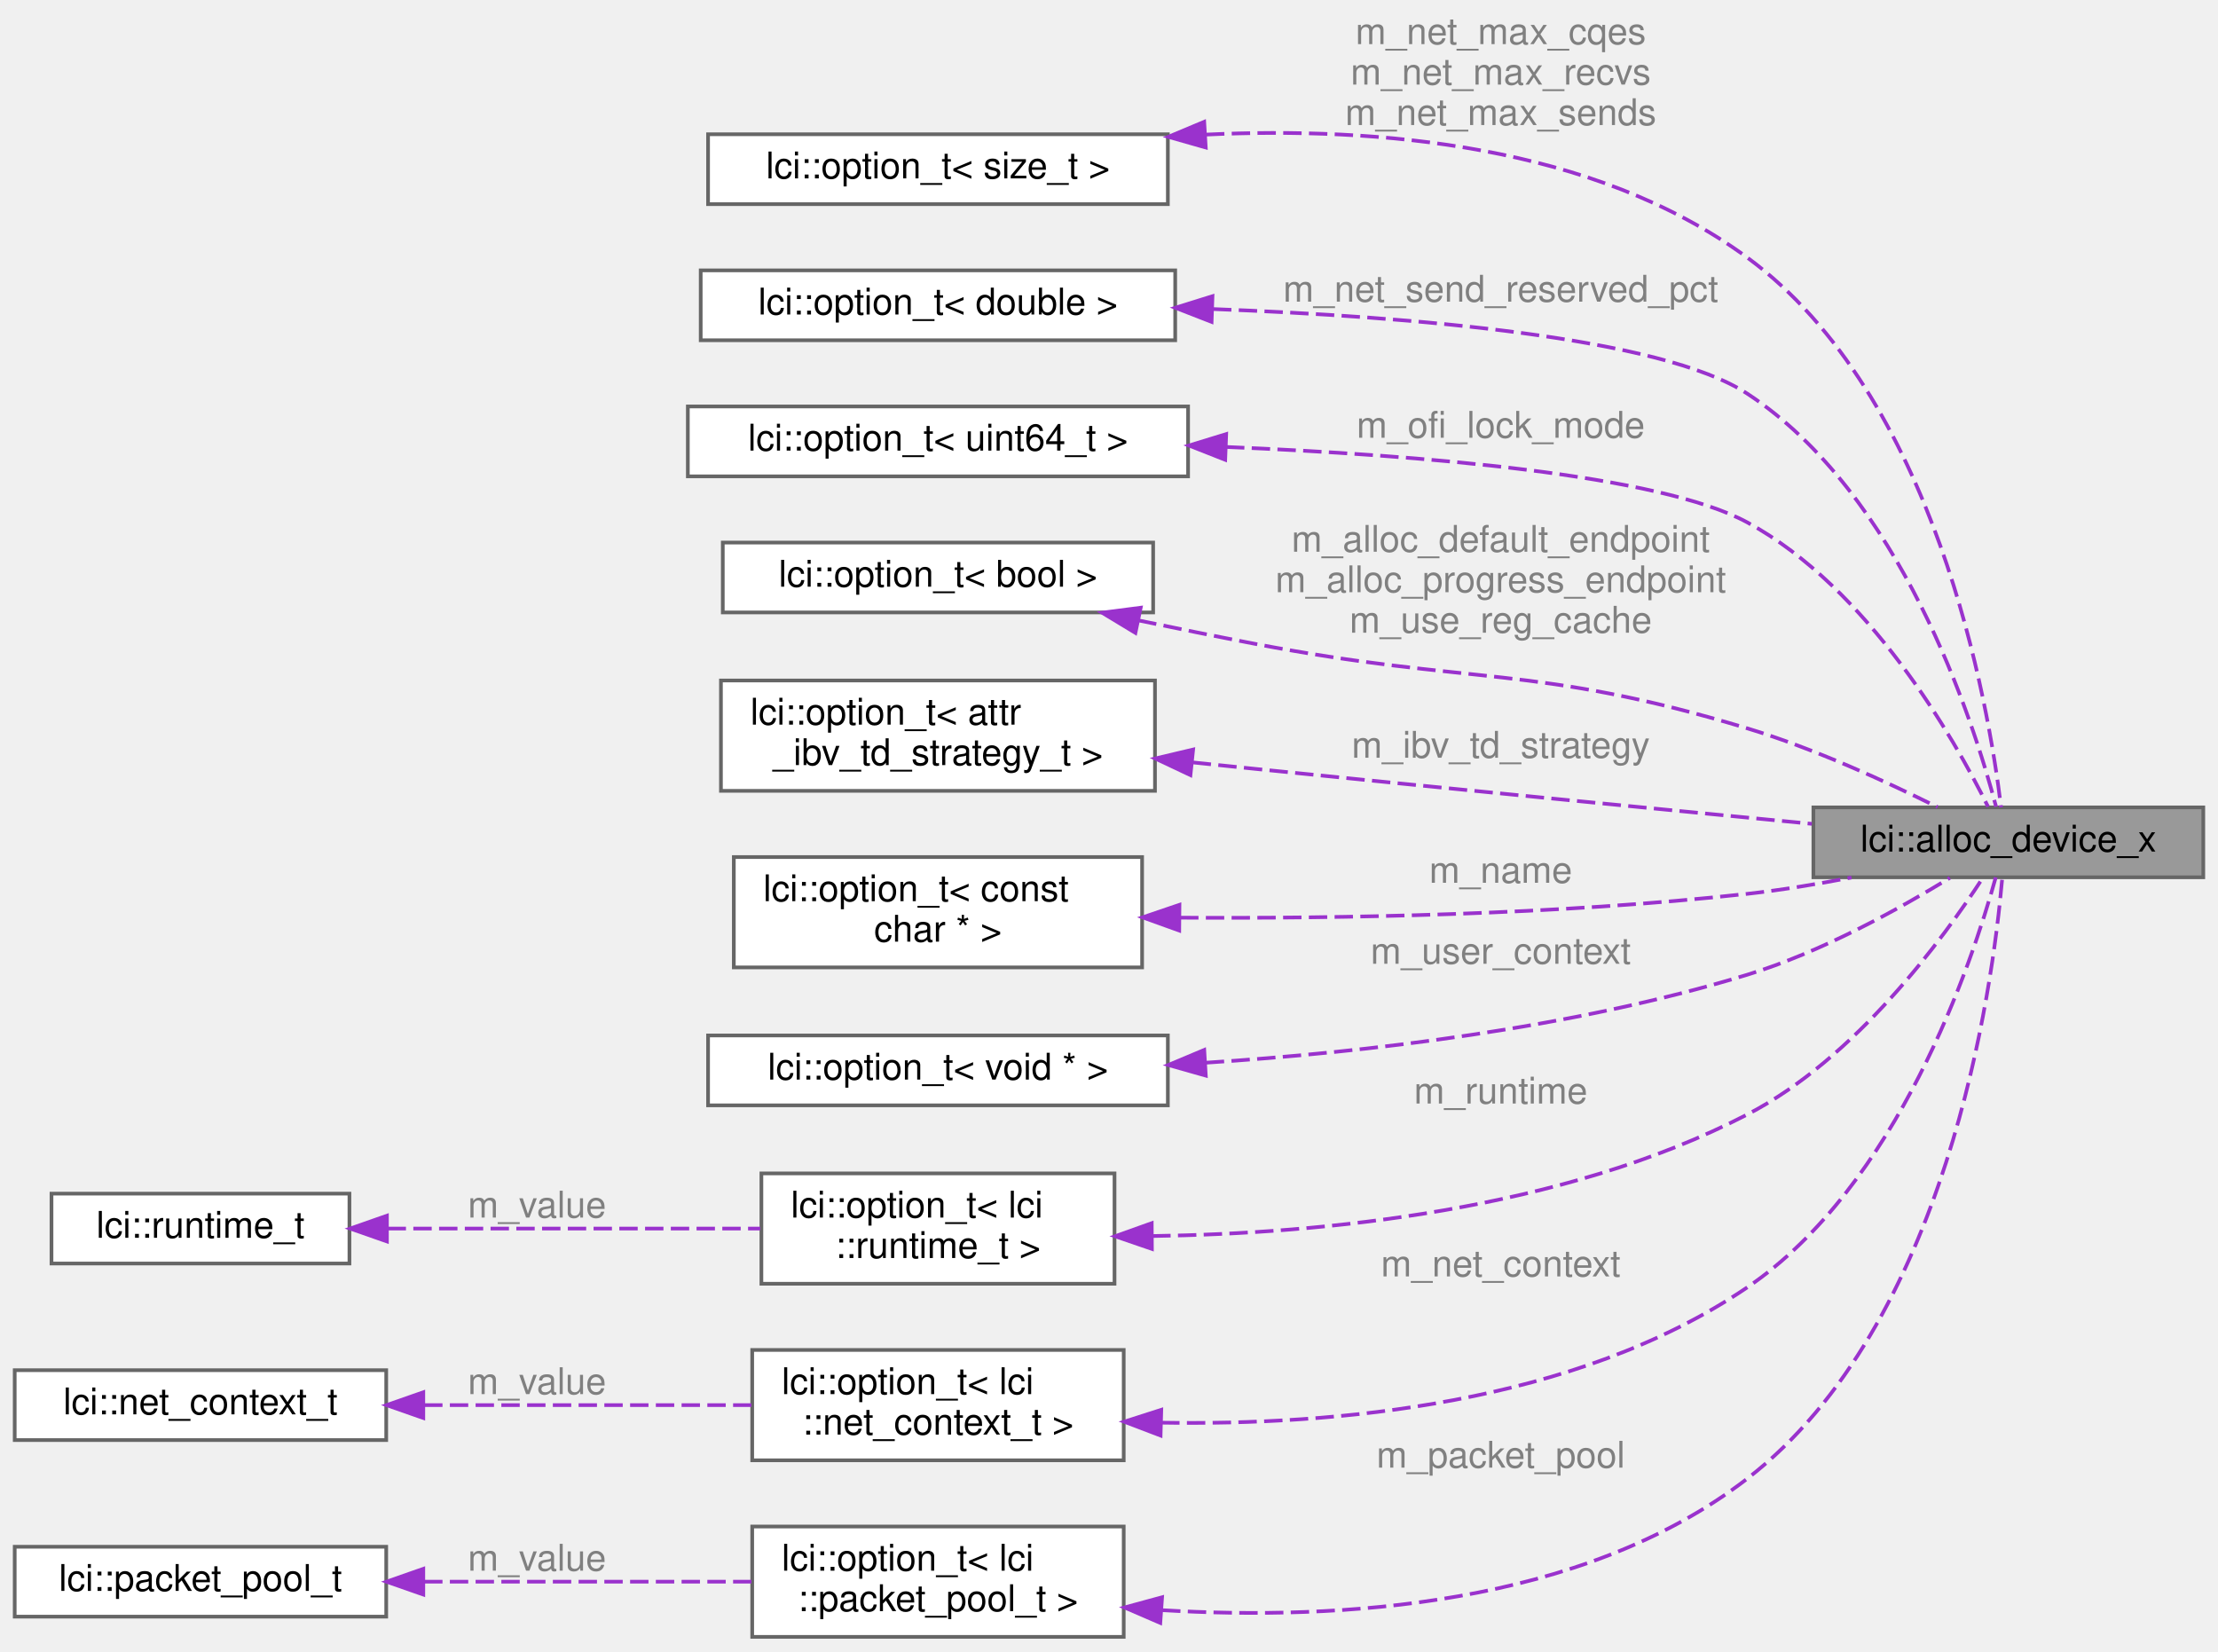
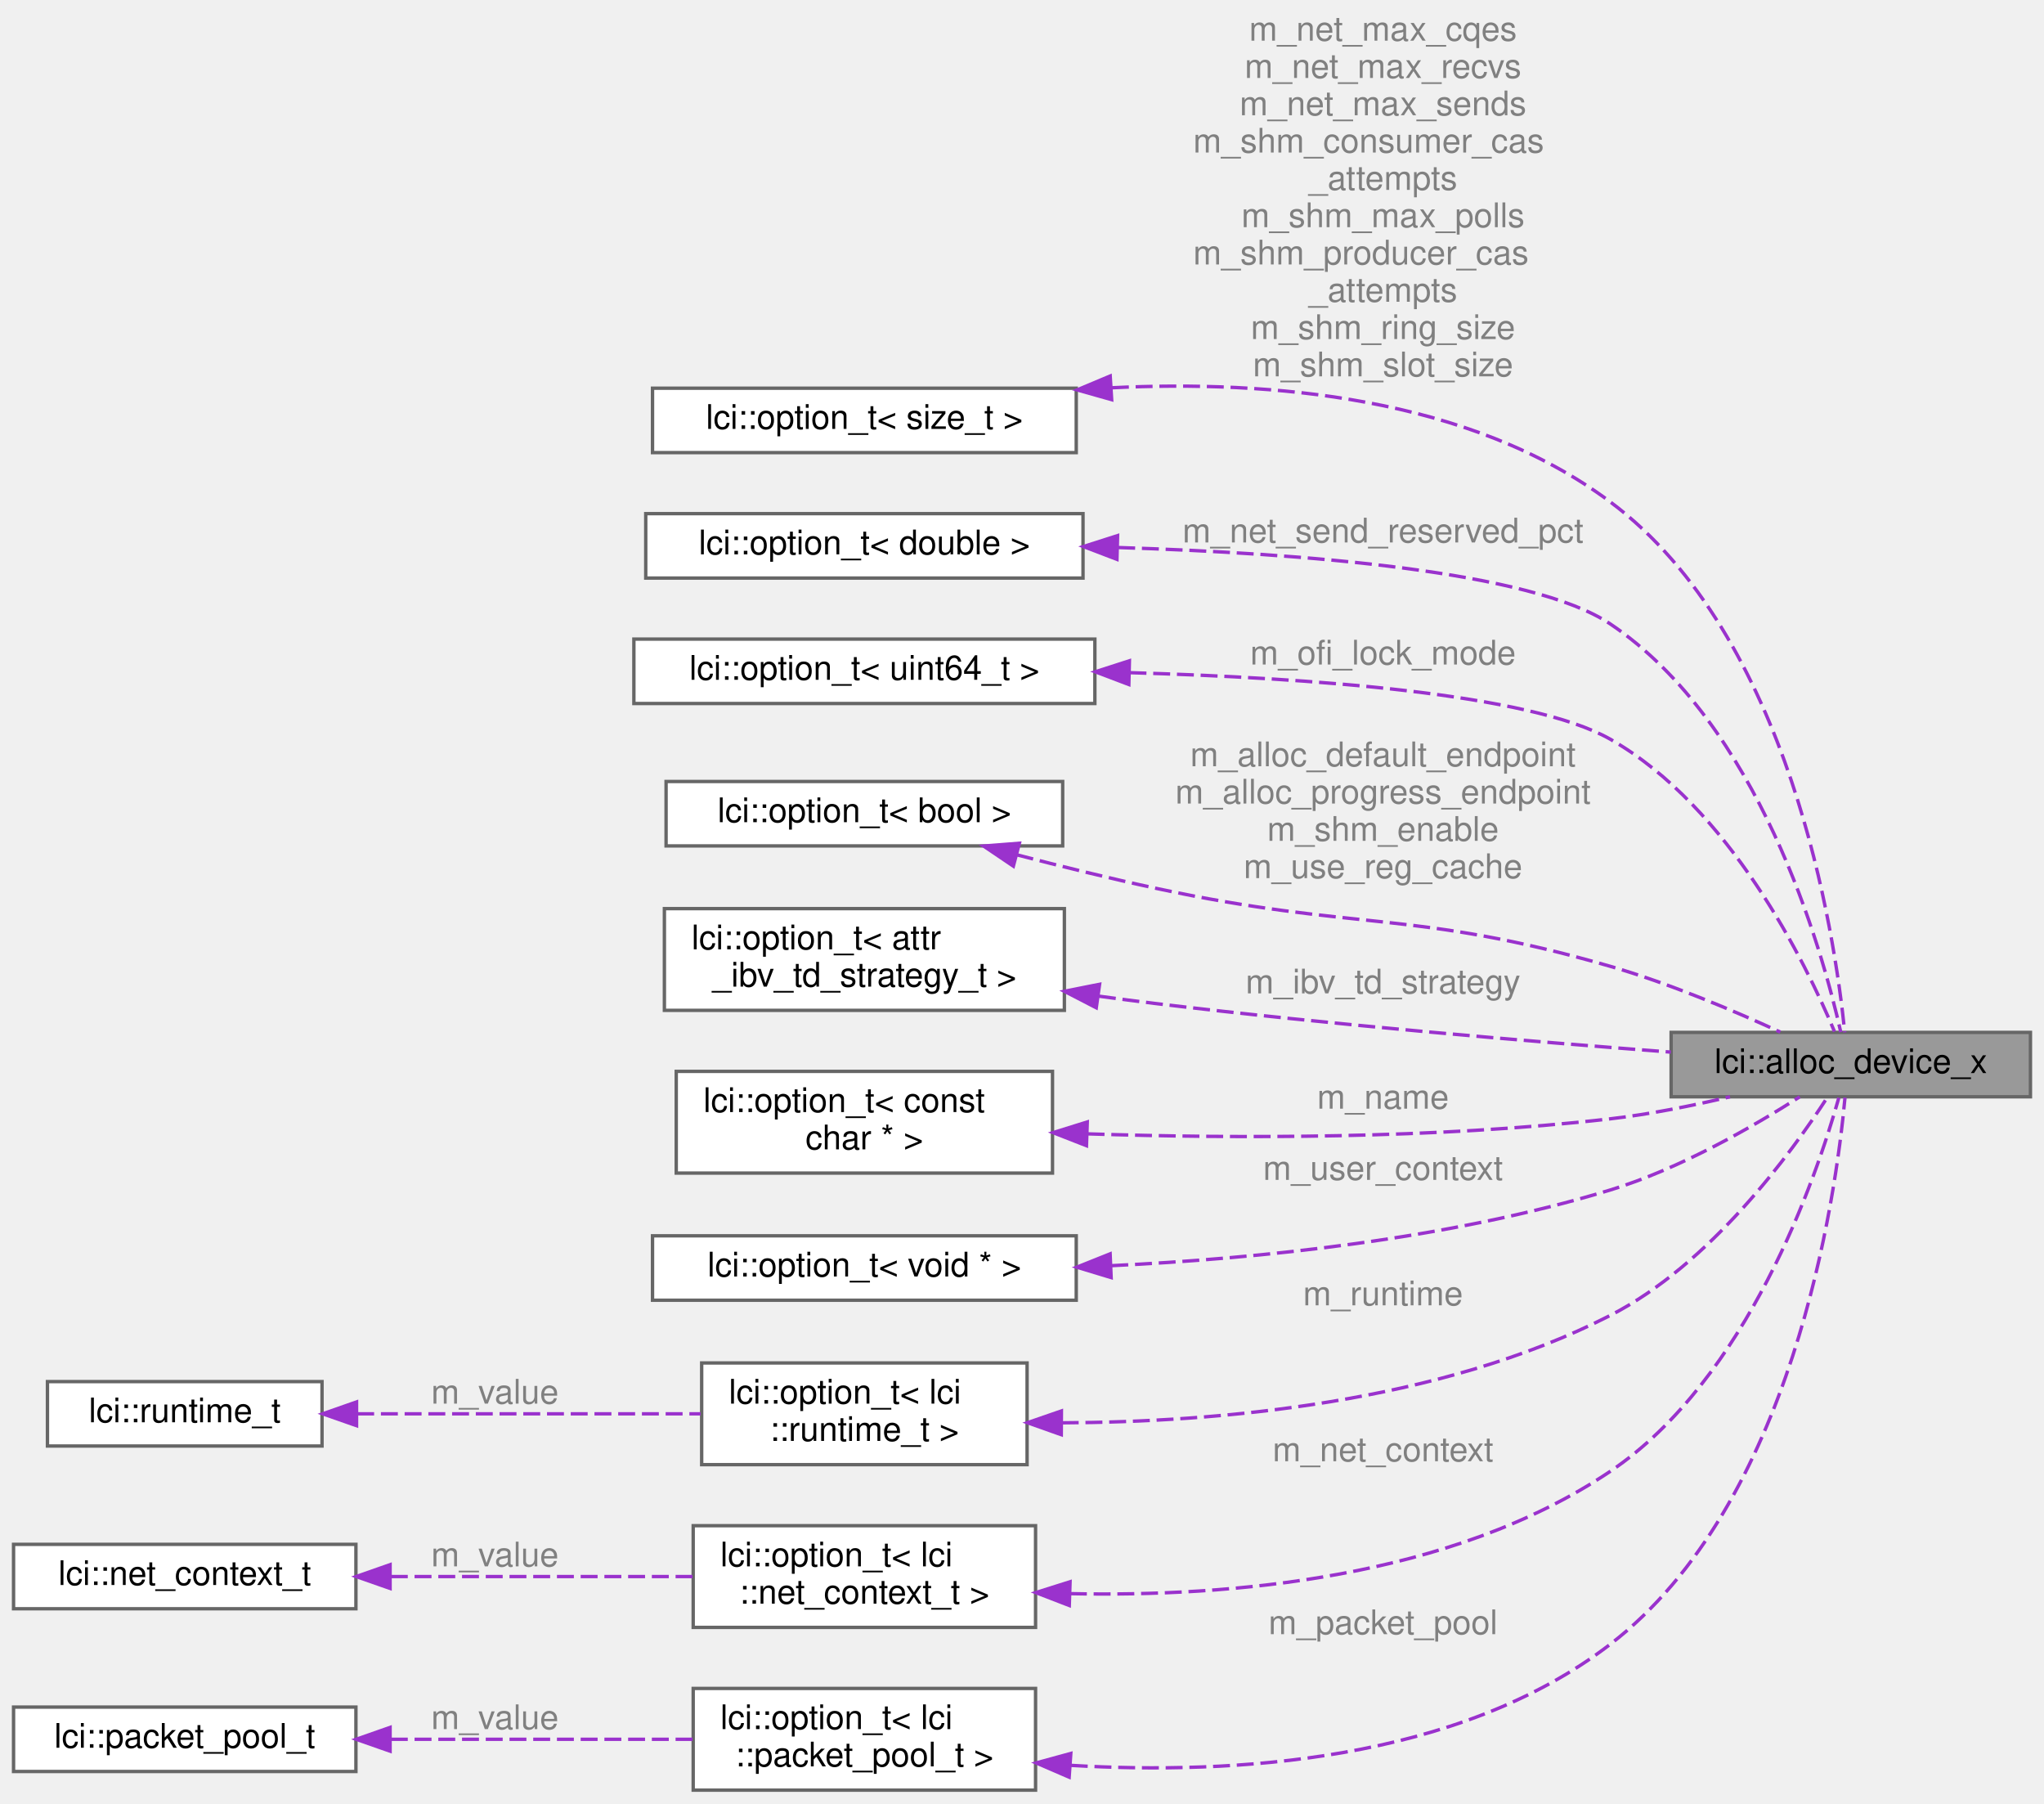
- <svg xmlns="http://www.w3.org/2000/svg" xmlns:xlink="http://www.w3.org/1999/xlink" width="603pt" height="449pt" viewBox="0.00 0.00 603.00 449.00">
-   <g id="graph0" class="graph" transform="scale(1 1) rotate(0) translate(4 445)">
+ <svg xmlns="http://www.w3.org/2000/svg" xmlns:xlink="http://www.w3.org/1999/xlink" width="603pt" height="532pt" viewBox="0.00 0.00 603.00 532.00">
+   <g id="graph0" class="graph" transform="scale(1 1) rotate(0) translate(4 528)">
    <g id="Node000001" class="node">
      <g id="a_Node000001">
        <a xlink:title="The actual implementation for alloc_device.">
-           <polygon fill="#999999" stroke="#666666" points="595,-225.5 489,-225.5 489,-206.5 595,-206.5 595,-225.5" />
-           <text text-anchor="middle" x="542" y="-213.5" font-family="Helvetica,sans-Serif" font-size="10.00">lci::alloc_device_x</text>
+           <polygon fill="#999999" stroke="#666666" points="595,-223.5 489,-223.5 489,-204.5 595,-204.5 595,-223.5" />
+           <text text-anchor="middle" x="542" y="-211.5" font-family="Helvetica,sans-Serif" font-size="10.00">lci::alloc_device_x</text>
        </a>
      </g>
    </g>
    <g id="Node000002" class="node">
      <g id="a_Node000002">
        <a xlink:href="../../db/d20/structlci_1_1option__t.html" target="_top" xlink:title=" ">
-           <polygon fill="white" stroke="#666666" points="313.5,-408.5 188.5,-408.5 188.5,-389.5 313.5,-389.5 313.5,-408.5" />
-           <text text-anchor="middle" x="251" y="-396.5" font-family="Helvetica,sans-Serif" font-size="10.00">lci::option_t&lt; size_t &gt;</text>
+           <polygon fill="white" stroke="#666666" points="313.5,-413.5 188.5,-413.5 188.5,-394.5 313.5,-394.5 313.5,-413.5" />
+           <text text-anchor="middle" x="251" y="-401.5" font-family="Helvetica,sans-Serif" font-size="10.00">lci::option_t&lt; size_t &gt;</text>
        </a>
      </g>
    </g>
    <g id="edge1_Node000001_Node000002" class="edge">
      <g id="a_edge1_Node000001_Node000002">
        <a xlink:title=" ">
-           <path fill="none" stroke="#9a32cd" stroke-dasharray="5,2" d="M323.87,-408.41C370.09,-410.59 429.13,-405.7 471,-375 522.32,-337.37 536.6,-253.76 540.03,-225.52" />
-           <polygon fill="#9a32cd" stroke="#9a32cd" points="323.8,-404.9 313.61,-407.8 323.38,-411.89 323.8,-404.9" />
-         </a>
-       </g>
-       <text text-anchor="middle" x="404" y="-433" font-family="Helvetica,sans-Serif" font-size="10.00" fill="grey"> m_net_max_cqes</text>
-       <text text-anchor="middle" x="404" y="-422" font-family="Helvetica,sans-Serif" font-size="10.00" fill="grey">m_net_max_recvs</text>
-       <text text-anchor="middle" x="404" y="-411" font-family="Helvetica,sans-Serif" font-size="10.00" fill="grey">m_net_max_sends</text>
+           <path fill="none" stroke="#9a32cd" stroke-dasharray="5,2" d="M324.03,-413.63C370.32,-415.9 429.37,-411.02 471,-380 524.17,-340.38 537.28,-252.54 540.22,-223.51" />
+           <polygon fill="#9a32cd" stroke="#9a32cd" points="323.95,-410.12 313.75,-413 323.52,-417.1 323.95,-410.12" />
+         </a>
+       </g>
+       <text text-anchor="middle" x="404" y="-516" font-family="Helvetica,sans-Serif" font-size="10.00" fill="grey"> m_net_max_cqes</text>
+       <text text-anchor="middle" x="404" y="-505" font-family="Helvetica,sans-Serif" font-size="10.00" fill="grey">m_net_max_recvs</text>
+       <text text-anchor="middle" x="404" y="-494" font-family="Helvetica,sans-Serif" font-size="10.00" fill="grey">m_net_max_sends</text>
+       <text text-anchor="start" x="348" y="-483" font-family="Helvetica,sans-Serif" font-size="10.00" fill="grey">m_shm_consumer_cas</text>
+       <text text-anchor="middle" x="404" y="-472" font-family="Helvetica,sans-Serif" font-size="10.00" fill="grey">_attempts</text>
+       <text text-anchor="middle" x="404" y="-461" font-family="Helvetica,sans-Serif" font-size="10.00" fill="grey">m_shm_max_polls</text>
+       <text text-anchor="start" x="348" y="-450" font-family="Helvetica,sans-Serif" font-size="10.00" fill="grey">m_shm_producer_cas</text>
+       <text text-anchor="middle" x="404" y="-439" font-family="Helvetica,sans-Serif" font-size="10.00" fill="grey">_attempts</text>
+       <text text-anchor="middle" x="404" y="-428" font-family="Helvetica,sans-Serif" font-size="10.00" fill="grey">m_shm_ring_size</text>
+       <text text-anchor="middle" x="404" y="-417" font-family="Helvetica,sans-Serif" font-size="10.00" fill="grey">m_shm_slot_size</text>
    </g>
    <g id="Node000003" class="node">
      <g id="a_Node000003">
        <a xlink:href="../../db/d20/structlci_1_1option__t.html" target="_top" xlink:title=" ">
-           <polygon fill="white" stroke="#666666" points="315.5,-371.5 186.5,-371.5 186.5,-352.5 315.5,-352.5 315.5,-371.5" />
-           <text text-anchor="middle" x="251" y="-359.5" font-family="Helvetica,sans-Serif" font-size="10.00">lci::option_t&lt; double &gt;</text>
+           <polygon fill="white" stroke="#666666" points="315.5,-376.5 186.5,-376.5 186.5,-357.5 315.5,-357.5 315.5,-376.5" />
+           <text text-anchor="middle" x="251" y="-364.5" font-family="Helvetica,sans-Serif" font-size="10.00">lci::option_t&lt; double &gt;</text>
        </a>
      </g>
    </g>
    <g id="edge2_Node000001_Node000003" class="edge">
      <g id="a_edge2_Node000001_Node000003">
        <a xlink:title=" ">
-           <path fill="none" stroke="#9a32cd" stroke-dasharray="5,2" d="M325.78,-360.98C379.83,-358.93 447.66,-353.27 471,-338 512.68,-310.72 532.38,-249.45 538.67,-225.68" />
-           <polygon fill="#9a32cd" stroke="#9a32cd" points="325.39,-357.49 315.52,-361.33 325.63,-364.48 325.39,-357.49" />
-         </a>
-       </g>
-       <text text-anchor="middle" x="404" y="-363" font-family="Helvetica,sans-Serif" font-size="10.00" fill="grey"> m_net_send_reserved_pct</text>
+           <path fill="none" stroke="#9a32cd" stroke-dasharray="5,2" d="M325.88,-366.51C379.99,-364.83 447.85,-359.53 471,-344 514.86,-314.59 533.46,-248.33 539.05,-223.57" />
+           <polygon fill="#9a32cd" stroke="#9a32cd" points="325.51,-363.02 315.61,-366.8 325.7,-370.02 325.51,-363.02" />
+         </a>
+       </g>
+       <text text-anchor="middle" x="404" y="-368" font-family="Helvetica,sans-Serif" font-size="10.00" fill="grey"> m_net_send_reserved_pct</text>
    </g>
    <g id="Node000004" class="node">
      <g id="a_Node000004">
        <a xlink:href="../../db/d20/structlci_1_1option__t.html" target="_top" xlink:title=" ">
-           <polygon fill="white" stroke="#666666" points="319,-334.5 183,-334.5 183,-315.5 319,-315.5 319,-334.5" />
-           <text text-anchor="middle" x="251" y="-322.5" font-family="Helvetica,sans-Serif" font-size="10.00">lci::option_t&lt; uint64_t &gt;</text>
+           <polygon fill="white" stroke="#666666" points="319,-339.5 183,-339.5 183,-320.5 319,-320.5 319,-339.5" />
+           <text text-anchor="middle" x="251" y="-327.5" font-family="Helvetica,sans-Serif" font-size="10.00">lci::option_t&lt; uint64_t &gt;</text>
        </a>
      </g>
    </g>
    <g id="edge3_Node000001_Node000004" class="edge">
      <g id="a_edge3_Node000001_Node000004">
        <a xlink:title=" ">
-           <path fill="none" stroke="#9a32cd" stroke-dasharray="5,2" d="M329.31,-323.49C382.29,-321.29 447.13,-315.94 471,-303 504.06,-285.08 527.22,-244.36 536.49,-225.68" />
-           <polygon fill="#9a32cd" stroke="#9a32cd" points="329.09,-320 319.23,-323.88 329.36,-326.99 329.09,-320" />
-         </a>
-       </g>
-       <text text-anchor="middle" x="404" y="-326" font-family="Helvetica,sans-Serif" font-size="10.00" fill="grey"> m_ofi_lock_mode</text>
+           <path fill="none" stroke="#9a32cd" stroke-dasharray="5,2" d="M329.21,-329.6C382.32,-328.09 447.37,-323.4 471,-310 506.35,-289.95 528.74,-243.91 537.19,-223.75" />
+           <polygon fill="#9a32cd" stroke="#9a32cd" points="329.02,-326.1 319.11,-329.86 329.19,-333.1 329.02,-326.1" />
+         </a>
+       </g>
+       <text text-anchor="middle" x="404" y="-332" font-family="Helvetica,sans-Serif" font-size="10.00" fill="grey"> m_ofi_lock_mode</text>
    </g>
    <g id="Node000005" class="node">
      <g id="a_Node000005">
        <a xlink:href="../../db/d20/structlci_1_1option__t.html" target="_top" xlink:title=" ">
          <polygon fill="white" stroke="#666666" points="309.5,-297.5 192.5,-297.5 192.5,-278.5 309.5,-278.5 309.5,-297.5" />
          <text text-anchor="middle" x="251" y="-285.5" font-family="Helvetica,sans-Serif" font-size="10.00">lci::option_t&lt; bool &gt;</text>
        </a>
      </g>
    </g>
    <g id="edge4_Node000001_Node000005" class="edge">
      <g id="a_edge4_Node000001_Node000005">
        <a xlink:title=" ">
-           <path fill="none" stroke="#9a32cd" stroke-dasharray="5,2" d="M305.46,-276.35C315.9,-274.17 326.78,-271.96 337,-270 396.35,-258.63 413.16,-264.48 471,-247 489.19,-241.5 508.9,-232.47 522.76,-225.57" />
-           <polygon fill="#9a32cd" stroke="#9a32cd" points="304.68,-272.94 295.61,-278.43 306.12,-279.79 304.68,-272.94" />
-         </a>
-       </g>
-       <text text-anchor="middle" x="404" y="-295" font-family="Helvetica,sans-Serif" font-size="10.00" fill="grey"> m_alloc_default_endpoint</text>
-       <text text-anchor="middle" x="404" y="-284" font-family="Helvetica,sans-Serif" font-size="10.00" fill="grey">m_alloc_progress_endpoint</text>
-       <text text-anchor="middle" x="404" y="-273" font-family="Helvetica,sans-Serif" font-size="10.00" fill="grey">m_use_reg_cache</text>
+           <path fill="none" stroke="#9a32cd" stroke-dasharray="5,2" d="M295.93,-275.89C309.08,-272.46 323.58,-268.88 337,-266 396.08,-253.31 412.95,-259.78 471,-243 488.44,-237.96 507.42,-229.93 521.21,-223.59" />
+           <polygon fill="#9a32cd" stroke="#9a32cd" points="294.95,-272.53 286.17,-278.46 296.73,-279.29 294.95,-272.53" />
+         </a>
+       </g>
+       <text text-anchor="middle" x="404" y="-302" font-family="Helvetica,sans-Serif" font-size="10.00" fill="grey"> m_alloc_default_endpoint</text>
+       <text text-anchor="middle" x="404" y="-291" font-family="Helvetica,sans-Serif" font-size="10.00" fill="grey">m_alloc_progress_endpoint</text>
+       <text text-anchor="middle" x="404" y="-280" font-family="Helvetica,sans-Serif" font-size="10.00" fill="grey">m_shm_enable</text>
+       <text text-anchor="middle" x="404" y="-269" font-family="Helvetica,sans-Serif" font-size="10.00" fill="grey">m_use_reg_cache</text>
    </g>
    <g id="Node000006" class="node">
      <g id="a_Node000006">
        <a xlink:href="../../db/d20/structlci_1_1option__t.html" target="_top" xlink:title=" ">
          <polygon fill="white" stroke="#666666" points="310,-260 192,-260 192,-230 310,-230 310,-260" />
          <text text-anchor="start" x="200" y="-248" font-family="Helvetica,sans-Serif" font-size="10.00">lci::option_t&lt; attr</text>
          <text text-anchor="middle" x="251" y="-237" font-family="Helvetica,sans-Serif" font-size="10.00">_ibv_td_strategy_t &gt;</text>
        </a>
      </g>
    </g>
    <g id="edge5_Node000001_Node000006" class="edge">
      <g id="a_edge5_Node000001_Node000006">
        <a xlink:title=" ">
-           <path fill="none" stroke="#9a32cd" stroke-dasharray="5,2" d="M320.25,-237.73C325.92,-237.14 331.56,-236.56 337,-236 388.51,-230.75 447.37,-225.01 488.58,-221.03" />
-           <polygon fill="#9a32cd" stroke="#9a32cd" points="319.64,-234.27 310.06,-238.79 320.37,-241.23 319.64,-234.27" />
-         </a>
-       </g>
-       <text text-anchor="middle" x="404" y="-239" font-family="Helvetica,sans-Serif" font-size="10.00" fill="grey"> m_ibv_td_strategy</text>
+           <path fill="none" stroke="#9a32cd" stroke-dasharray="5,2" d="M320.2,-234.18C325.88,-233.4 331.53,-232.66 337,-232 388.54,-225.79 447.64,-220.81 488.92,-217.68" />
+           <polygon fill="#9a32cd" stroke="#9a32cd" points="319.41,-230.76 310,-235.62 320.39,-237.69 319.41,-230.76" />
+         </a>
+       </g>
+       <text text-anchor="middle" x="404" y="-235" font-family="Helvetica,sans-Serif" font-size="10.00" fill="grey"> m_ibv_td_strategy</text>
    </g>
    <g id="Node000007" class="node">
      <g id="a_Node000007">
        <a xlink:href="../../db/d20/structlci_1_1option__t.html" target="_top" xlink:title=" ">
          <polygon fill="white" stroke="#666666" points="306.5,-212 195.5,-212 195.5,-182 306.5,-182 306.5,-212" />
          <text text-anchor="start" x="203.5" y="-200" font-family="Helvetica,sans-Serif" font-size="10.00">lci::option_t&lt; const</text>
          <text text-anchor="middle" x="251" y="-189" font-family="Helvetica,sans-Serif" font-size="10.00"> char * &gt;</text>
        </a>
      </g>
    </g>
    <g id="edge6_Node000001_Node000007" class="edge">
      <g id="a_edge6_Node000001_Node000007">
        <a xlink:title=" ">
-           <path fill="none" stroke="#9a32cd" stroke-dasharray="5,2" d="M316.83,-195.52C360.52,-195.25 419.38,-196.29 471,-202 480.24,-203.02 490.07,-204.65 499.36,-206.43" />
-           <polygon fill="#9a32cd" stroke="#9a32cd" points="316.59,-192.02 306.62,-195.61 316.65,-199.02 316.59,-192.02" />
-         </a>
-       </g>
-       <text text-anchor="middle" x="404" y="-205" font-family="Helvetica,sans-Serif" font-size="10.00" fill="grey"> m_name</text>
+           <path fill="none" stroke="#9a32cd" stroke-dasharray="5,2" d="M316.85,-193.57C360.56,-192.17 419.42,-192.06 471,-198 482.64,-199.34 495.17,-201.85 506.37,-204.5" />
+           <polygon fill="#9a32cd" stroke="#9a32cd" points="316.52,-190.08 306.65,-193.93 316.76,-197.08 316.52,-190.08" />
+         </a>
+       </g>
+       <text text-anchor="middle" x="404" y="-201" font-family="Helvetica,sans-Serif" font-size="10.00" fill="grey"> m_name</text>
    </g>
    <g id="Node000008" class="node">
      <g id="a_Node000008">
        <a xlink:href="../../db/d20/structlci_1_1option__t.html" target="_top" xlink:title=" ">
          <polygon fill="white" stroke="#666666" points="313.5,-163.5 188.5,-163.5 188.5,-144.5 313.5,-144.5 313.5,-163.5" />
          <text text-anchor="middle" x="251" y="-151.5" font-family="Helvetica,sans-Serif" font-size="10.00">lci::option_t&lt; void * &gt;</text>
        </a>
      </g>
    </g>
    <g id="edge7_Node000001_Node000008" class="edge">
      <g id="a_edge7_Node000001_Node000008">
        <a xlink:title=" ">
-           <path fill="none" stroke="#9a32cd" stroke-dasharray="5,2" d="M323.81,-156.09C367.21,-158.92 423.2,-165.39 471,-180 491.13,-186.15 512.37,-197.93 526.1,-206.34" />
-           <polygon fill="#9a32cd" stroke="#9a32cd" points="323.81,-152.58 313.62,-155.47 323.39,-159.57 323.81,-152.58" />
-         </a>
-       </g>
-       <text text-anchor="middle" x="404" y="-183" font-family="Helvetica,sans-Serif" font-size="10.00" fill="grey"> m_user_context</text>
+           <path fill="none" stroke="#9a32cd" stroke-dasharray="5,2" d="M323.85,-154.69C367.26,-156.78 423.26,-162.47 471,-177 491.65,-183.28 513.3,-195.78 526.95,-204.5" />
+           <polygon fill="#9a32cd" stroke="#9a32cd" points="323.8,-151.18 313.66,-154.25 323.5,-158.18 323.8,-151.18" />
+         </a>
+       </g>
+       <text text-anchor="middle" x="404" y="-180" font-family="Helvetica,sans-Serif" font-size="10.00" fill="grey"> m_user_context</text>
    </g>
    <g id="Node000009" class="node">
      <g id="a_Node000009">
        <a xlink:href="../../db/d20/structlci_1_1option__t.html" target="_top" xlink:title=" ">
          <polygon fill="white" stroke="#666666" points="299,-126 203,-126 203,-96 299,-96 299,-126" />
          <text text-anchor="start" x="211" y="-114" font-family="Helvetica,sans-Serif" font-size="10.00">lci::option_t&lt; lci</text>
          <text text-anchor="middle" x="251" y="-103" font-family="Helvetica,sans-Serif" font-size="10.00">::runtime_t &gt;</text>
        </a>
      </g>
    </g>
    <g id="edge8_Node000001_Node000009" class="edge">
      <g id="a_edge8_Node000001_Node000009">
        <a xlink:title=" ">
-           <path fill="none" stroke="#9a32cd" stroke-dasharray="5,2" d="M309.25,-108.97C355.36,-109.64 420.57,-115.94 471,-142 500.54,-157.26 524.44,-190.02 535.06,-206.34" />
-           <polygon fill="#9a32cd" stroke="#9a32cd" points="309.16,-105.47 299.14,-108.91 309.11,-112.47 309.16,-105.47" />
-         </a>
-       </g>
-       <text text-anchor="middle" x="404" y="-145" font-family="Helvetica,sans-Serif" font-size="10.00" fill="grey"> m_runtime</text>
+           <path fill="none" stroke="#9a32cd" stroke-dasharray="5,2" d="M309.22,-108.34C355.32,-108.53 420.52,-114.2 471,-140 500.61,-155.13 524.48,-187.95 535.07,-204.31" />
+           <polygon fill="#9a32cd" stroke="#9a32cd" points="309.09,-104.84 299.11,-108.38 309.13,-111.84 309.09,-104.84" />
+         </a>
+       </g>
+       <text text-anchor="middle" x="404" y="-143" font-family="Helvetica,sans-Serif" font-size="10.00" fill="grey"> m_runtime</text>
    </g>
    <g id="Node000010" class="node">
      <g id="a_Node000010">
        <a xlink:href="../../dc/d5c/classlci_1_1runtime__t.html" target="_top" xlink:title="The actual implementation for RESOURCE runtime.">
          <polygon fill="white" stroke="#666666" points="91,-120.5 10,-120.5 10,-101.5 91,-101.5 91,-120.5" />
          <text text-anchor="middle" x="50.5" y="-108.5" font-family="Helvetica,sans-Serif" font-size="10.00">lci::runtime_t</text>
        </a>
      </g>
    </g>
    <g id="edge9_Node000009_Node000010" class="edge">
      <g id="a_edge9_Node000009_Node000010">
        <a xlink:title=" ">
          <path fill="none" stroke="#9a32cd" stroke-dasharray="5,2" d="M101.37,-111C132.42,-111 172.13,-111 202.69,-111" />
          <polygon fill="#9a32cd" stroke="#9a32cd" points="101.19,-107.5 91.19,-111 101.19,-114.5 101.19,-107.5" />
        </a>
      </g>
      <text text-anchor="middle" x="142" y="-114" font-family="Helvetica,sans-Serif" font-size="10.00" fill="grey"> m_value</text>
    </g>
    <g id="Node000011" class="node">
      <g id="a_Node000011">
        <a xlink:href="../../db/d20/structlci_1_1option__t.html" target="_top" xlink:title=" ">
          <polygon fill="white" stroke="#666666" points="301.5,-78 200.5,-78 200.5,-48 301.5,-48 301.5,-78" />
          <text text-anchor="start" x="208.5" y="-66" font-family="Helvetica,sans-Serif" font-size="10.00">lci::option_t&lt; lci</text>
          <text text-anchor="middle" x="251" y="-55" font-family="Helvetica,sans-Serif" font-size="10.00">::net_context_t &gt;</text>
        </a>
      </g>
    </g>
    <g id="edge10_Node000001_Node000011" class="edge">
      <g id="a_edge10_Node000001_Node000011">
        <a xlink:title=" ">
-           <path fill="none" stroke="#9a32cd" stroke-dasharray="5,2" d="M311.68,-58.23C358.8,-57.44 424.18,-63.26 471,-95 511.98,-122.78 532.1,-183.12 538.58,-206.49" />
-           <polygon fill="#9a32cd" stroke="#9a32cd" points="311.52,-54.73 301.62,-58.5 311.71,-61.73 311.52,-54.73" />
-         </a>
-       </g>
-       <text text-anchor="middle" x="404" y="-98" font-family="Helvetica,sans-Serif" font-size="10.00" fill="grey"> m_net_context</text>
+           <path fill="none" stroke="#9a32cd" stroke-dasharray="5,2" d="M311.63,-57.96C358.72,-56.95 424.08,-62.47 471,-94 511.64,-121.31 531.84,-180.76 538.47,-204.21" />
+           <polygon fill="#9a32cd" stroke="#9a32cd" points="311.45,-54.46 301.57,-58.27 311.68,-61.46 311.45,-54.46" />
+         </a>
+       </g>
+       <text text-anchor="middle" x="404" y="-97" font-family="Helvetica,sans-Serif" font-size="10.00" fill="grey"> m_net_context</text>
    </g>
    <g id="Node000012" class="node">
      <g id="a_Node000012">
        <a xlink:href="../../dc/d98/classlci_1_1net__context__t.html" target="_top" xlink:title="The actual implementation for RESOURCE net_context.">
          <polygon fill="white" stroke="#666666" points="101,-72.5 0,-72.5 0,-53.5 101,-53.5 101,-72.5" />
          <text text-anchor="middle" x="50.5" y="-60.5" font-family="Helvetica,sans-Serif" font-size="10.00">lci::net_context_t</text>
        </a>
      </g>
    </g>
    <g id="edge11_Node000011_Node000012" class="edge">
      <g id="a_edge11_Node000011_Node000012">
        <a xlink:title=" ">
          <path fill="none" stroke="#9a32cd" stroke-dasharray="5,2" d="M111.3,-63C139.75,-63 173.36,-63 200.37,-63" />
          <polygon fill="#9a32cd" stroke="#9a32cd" points="111.08,-59.5 101.08,-63 111.08,-66.5 111.08,-59.5" />
        </a>
      </g>
      <text text-anchor="middle" x="142" y="-66" font-family="Helvetica,sans-Serif" font-size="10.00" fill="grey"> m_value</text>
    </g>
    <g id="Node000013" class="node">
      <g id="a_Node000013">
        <a xlink:href="../../db/d20/structlci_1_1option__t.html" target="_top" xlink:title=" ">
          <polygon fill="white" stroke="#666666" points="301.5,-30 200.5,-30 200.5,0 301.5,0 301.5,-30" />
          <text text-anchor="start" x="208.5" y="-18" font-family="Helvetica,sans-Serif" font-size="10.00">lci::option_t&lt; lci</text>
          <text text-anchor="middle" x="251" y="-7" font-family="Helvetica,sans-Serif" font-size="10.00">::packet_pool_t &gt;</text>
        </a>
      </g>
    </g>
    <g id="edge12_Node000001_Node000013" class="edge">
      <g id="a_edge12_Node000001_Node000013">
        <a xlink:title=" ">
-           <path fill="none" stroke="#9a32cd" stroke-dasharray="5,2" d="M311.93,-7.26C359.78,-4.41 426.03,-8.33 471,-43 525.4,-84.94 537.71,-176.06 540.33,-206.14" />
-           <polygon fill="#9a32cd" stroke="#9a32cd" points="311.44,-3.79 301.71,-7.99 311.93,-10.77 311.44,-3.79" />
+           <path fill="none" stroke="#9a32cd" stroke-dasharray="5,2" d="M311.89,-7.31C359.72,-4.49 425.96,-8.43 471,-43 524.94,-84.41 537.55,-174.51 540.29,-204.25" />
+           <polygon fill="#9a32cd" stroke="#9a32cd" points="311.41,-3.83 301.68,-8.03 311.9,-10.82 311.41,-3.83" />
        </a>
      </g>
      <text text-anchor="middle" x="404" y="-46" font-family="Helvetica,sans-Serif" font-size="10.00" fill="grey"> m_packet_pool</text>
    </g>
    <g id="Node000014" class="node">
      <g id="a_Node000014">
        <a xlink:href="../../db/dec/classlci_1_1packet__pool__t.html" target="_top" xlink:title="The actual implementation for RESOURCE packet_pool.">
          <polygon fill="white" stroke="#666666" points="101,-24.5 0,-24.5 0,-5.5 101,-5.5 101,-24.5" />
          <text text-anchor="middle" x="50.5" y="-12.5" font-family="Helvetica,sans-Serif" font-size="10.00">lci::packet_pool_t</text>
        </a>
      </g>
    </g>
    <g id="edge13_Node000013_Node000014" class="edge">
      <g id="a_edge13_Node000013_Node000014">
        <a xlink:title=" ">
          <path fill="none" stroke="#9a32cd" stroke-dasharray="5,2" d="M111.3,-15C139.75,-15 173.36,-15 200.37,-15" />
          <polygon fill="#9a32cd" stroke="#9a32cd" points="111.08,-11.5 101.08,-15 111.08,-18.5 111.08,-11.5" />
        </a>
      </g>
      <text text-anchor="middle" x="142" y="-18" font-family="Helvetica,sans-Serif" font-size="10.00" fill="grey"> m_value</text>
    </g>
  </g>
</svg>
